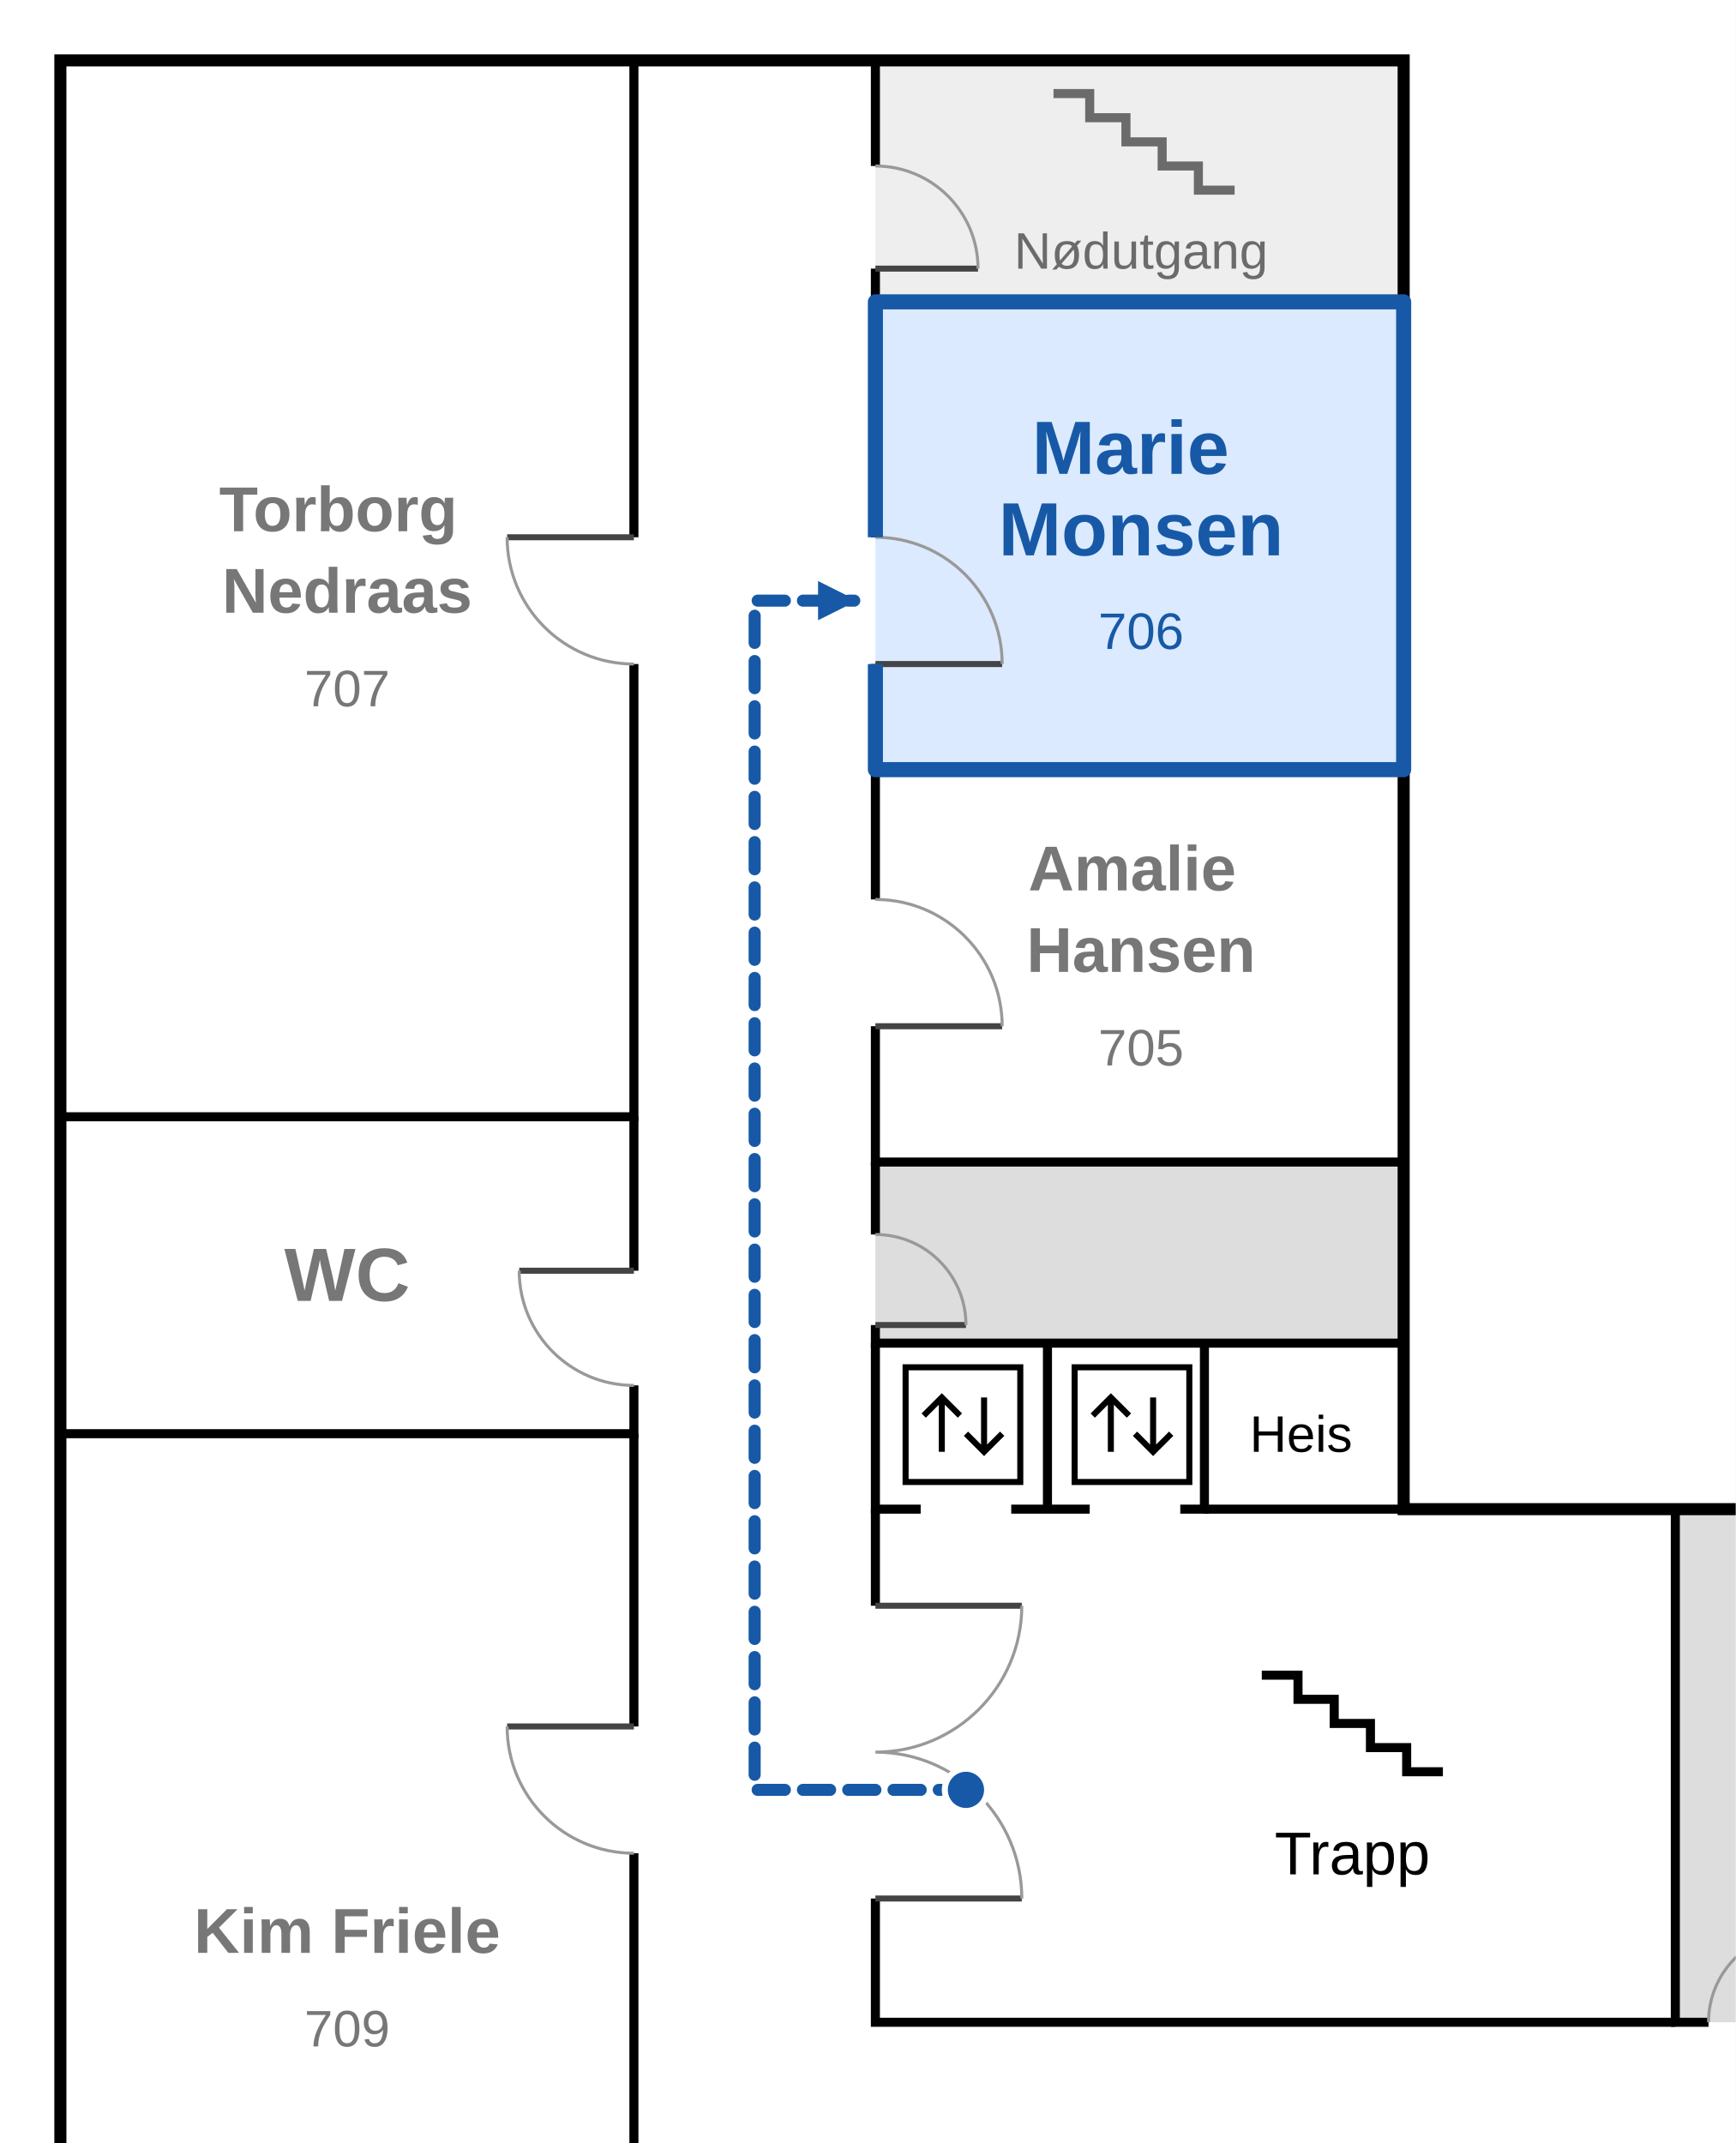
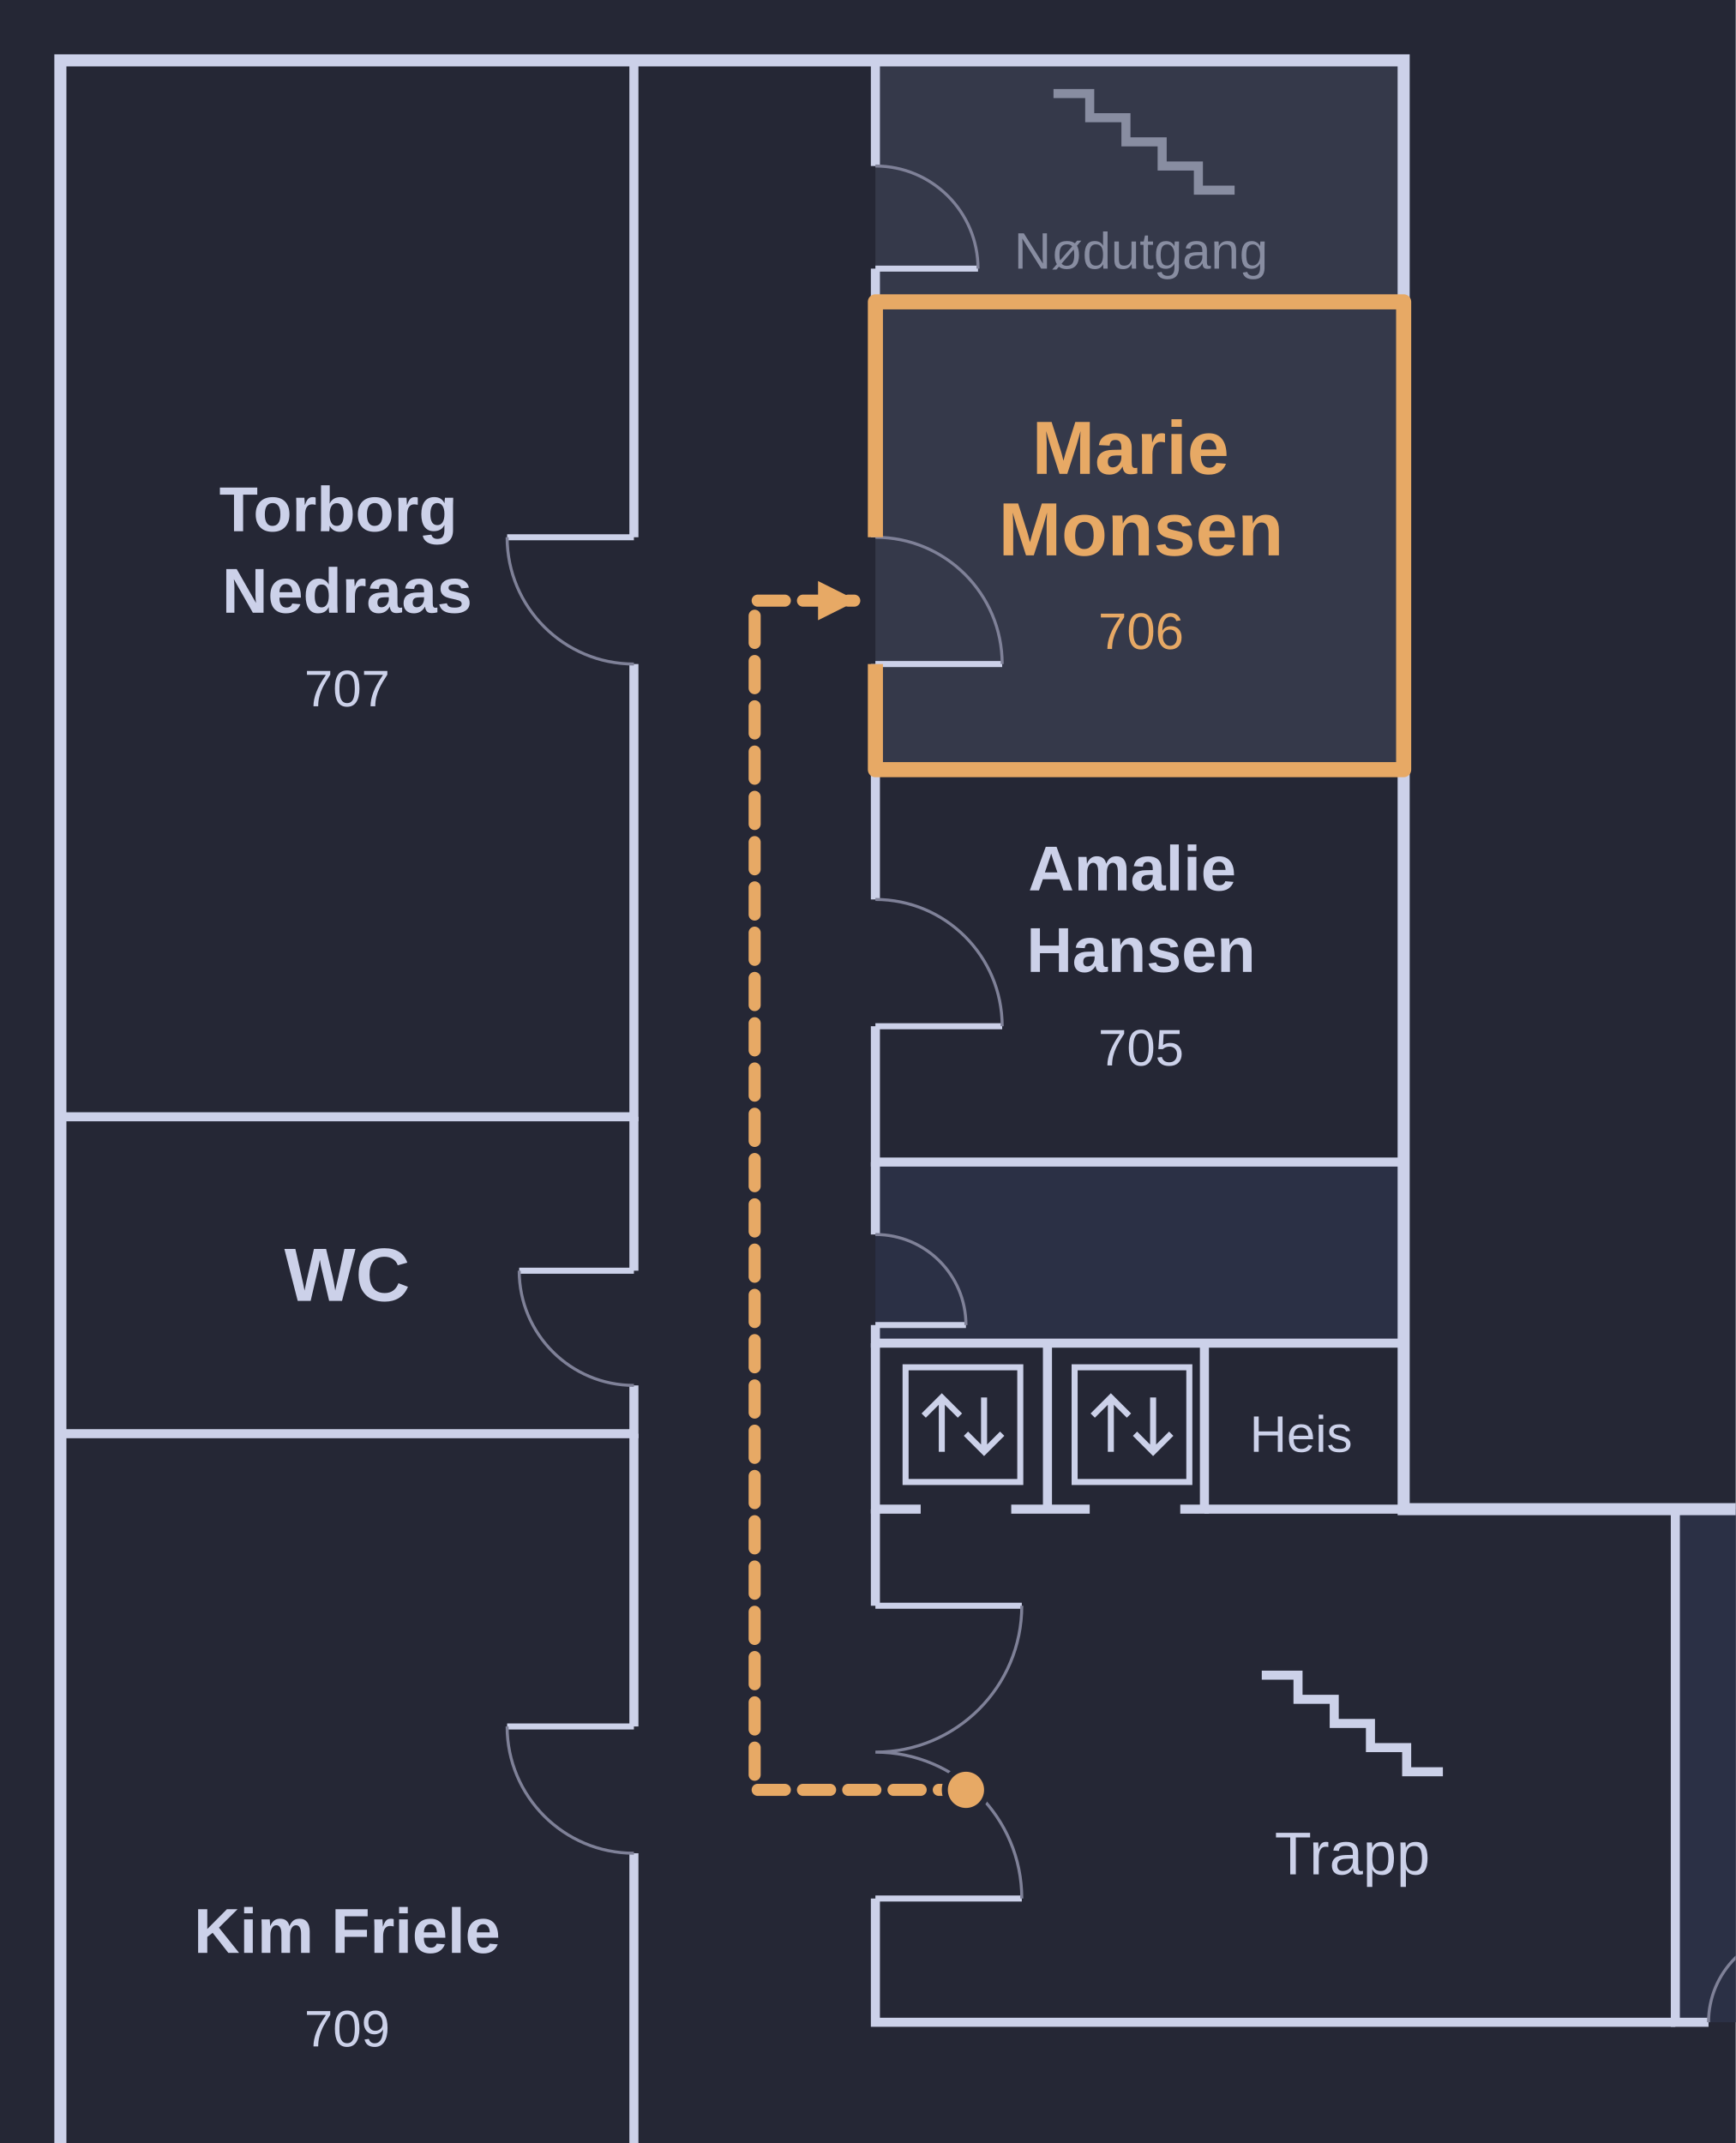
<svg xmlns="http://www.w3.org/2000/svg" xmlns:xlink="http://www.w3.org/1999/xlink" width="575" height="710" viewBox="0 110 575 710" role="img" aria-labelledby="room-706-map-title room-706-map-description" lang="nb">
  <defs>
-     <g id="room-706-stair-symbol" fill="none" stroke="black" stroke-width="3">
+     <g id="room-706-stair-symbol" fill="none" stroke="#ccd1e9" stroke-width="3">
      <path d="M 0,0 H 12 V 8 H 24 V 16 H 36 V 24 H 48 V 32 H 60" />
    </g>
-     <g id="room-706-lift-symbol" fill="none" stroke="black" stroke-width="2">
+     <g id="room-706-lift-symbol" fill="none" stroke="#ccd1e9" stroke-width="2">
      <rect width="38" height="38" />
      <path d="M 12,28 V 10 M 6,16 L 12,10 L 18,16                M 26,10 V 28 M 20,22 L 26,28 L 32,22" />
    </g>
    <clipPath id="room-706-map-crop">
      <rect x="0" y="110" width="575" height="710" />
    </clipPath>
    <marker id="room-706-route-arrow" markerUnits="userSpaceOnUse" markerWidth="13" markerHeight="13" viewBox="0 0 13 13" refX="12" refY="6.5" orient="auto">
-       <path d="M 0,0 L 13,6.5 L 0,13 Z" fill="#1759a6" />
+       <path d="M 0,0 L 13,6.5 L 0,13 Z" fill="#e7a965" />
    </marker>
  </defs>
-   <rect x="0" y="110" width="575" height="710" fill="white" />
+   <rect x="0" y="110" width="575" height="710" fill="#252735" />
  <g clip-path="url(#room-706-map-crop)">
-     <g font-family="Arial, Helvetica, sans-serif" fill="black" transform="translate(-30 20)">
-       <g id="room-706-service-room-fills" fill="#dddddd">
+     <g font-family="Arial, Helvetica, sans-serif" fill="#ccd1e9" transform="translate(-30 20)">
+       <g id="room-706-service-room-fills" fill="#2B3045">
        <rect x="585" y="590" width="160" height="170" />
        <rect x="320" y="475" width="175" height="60" />
      </g>
-       <g id="room-706-emergency-stairwell-fills" fill="#eeeeee">
+       <g id="room-706-emergency-stairwell-fills" fill="#35394a">
        <rect x="320" y="110" width="175" height="80" />
        <rect x="1000" y="590" width="150" height="170" />
      </g>
-       <rect id="room-706-destination-fill" x="320" y="190" width="175" height="155" fill="#dbeafe" />
-       <path id="room-706-outer-walls" d="M 50,110 H 495 V 590 H 1150 V 970 H 50 Z" fill="none" stroke="black" stroke-width="4" />
-       <g fill="none" stroke="black" stroke-width="3">
+       <rect id="room-706-destination-fill" x="320" y="190" width="175" height="155" fill="#35394a" />
+       <path id="room-706-outer-walls" d="M 50,110 H 495 V 590 H 1150 V 970 H 50 Z" fill="none" stroke="#ccd1e9" stroke-width="4" />
+       <g fill="none" stroke="#ccd1e9" stroke-width="3">
        <g id="room-706-room-707" data-room-number="707">
          <path d="M 240,110 V 268 M 240,310 V 460 H 50" />
        </g>
        <g id="room-706-room-706" data-room-number="706">
          <path d="M 495,190 H 320 V 268 M 320,310 V 345 H 495" />
        </g>
        <g id="room-706-room-705" data-room-number="705">
          <path d="M 320,345 V 388 M 320,430 V 475 H 495" />
        </g>
        <g id="room-706-room-710" data-room-number="710">
          <path d="M 240,970 V 820 H 262 M 304,820 H 430 V 970" />
        </g>
        <g id="room-706-room-711" data-room-number="711">
          <path d="M 430,820 H 459 M 501,820 H 690 V 970" />
        </g>
        <g id="room-706-room-712" data-room-number="712">
          <path d="M 690,820 H 810 M 852,820 H 950 V 970" />
        </g>
        <g id="room-706-room-713" data-room-number="713">
          <path d="M 950,820 H 978 M 1020,820 H 1150" />
        </g>
        <g id="room-706-room-714" data-room-number="714">
          <path d="M 745,590 V 760 H 793 M 835,760 H 1000 V 590" />
        </g>
        <g id="room-706-room-716" data-room-number="716">
          <path d="M 585,590 V 760 H 596 M 626,760 H 641 V 700                  H 623 V 653 H 665 V 590" />
        </g>
        <g id="room-706-room-709" data-room-number="709">
          <path d="M 240,565 V 662 M 240,704 V 820" />
        </g>
        <g id="room-706-wc-area">
          <path d="M 240,460 V 511 M 240,549 V 565 H 50" />
        </g>
        <g id="room-706-unlabelled-areas">
          <path d="M 320,475 V 499 M 320,529 V 535 H 495" />
          <path d="M 665,590 V 700 H 681 V 760 H 688 M 724,760 H 745" />
        </g>
        <g id="room-706-main-stairwell">
          <path d="M 429,590 H 585 M 320,590 V 622                  M 320,719 V 760 H 585" />
        </g>
        <g id="room-706-lift-area">
          <path d="M 320,535 V 590 H 335 M 365,590 H 391                  M 421,590 H 429 V 535 M 377,535 V 590" />
        </g>
        <g id="room-706-upper-stairwell">
          <path d="M 320,110 V 145 M 320,179 V 190" />
        </g>
        <g id="room-706-right-stairwell">
          <path d="M 1000,760 H 1079 M 1121,760 H 1150" />
        </g>
      </g>
      <g id="room-706-doors" fill="none">
        <g id="room-706-door-707" transform="translate(240 268) rotate(90)">
-           <path d="M 0,0 V 42" stroke="#444444" stroke-width="2" />
-           <path d="M 0,42 A 42,42 0 0 0 42,0" stroke="#999999" stroke-width="1" />
+           <path d="M 0,0 V 42" stroke="#ccd1e9" stroke-width="2" />
+           <path d="M 0,42 A 42,42 0 0 0 42,0" stroke="#7f8198" stroke-width="1" />
        </g>
        <g id="room-706-door-706" transform="translate(320 310) rotate(-90)">
-           <path d="M 0,0 V 42" stroke="#444444" stroke-width="2" />
-           <path d="M 0,42 A 42,42 0 0 0 42,0" stroke="#999999" stroke-width="1" />
+           <path d="M 0,0 V 42" stroke="#ccd1e9" stroke-width="2" />
+           <path d="M 0,42 A 42,42 0 0 0 42,0" stroke="#7f8198" stroke-width="1" />
        </g>
        <g id="room-706-door-705" transform="translate(320 430) rotate(-90)">
-           <path d="M 0,0 V 42" stroke="#444444" stroke-width="2" />
-           <path d="M 0,42 A 42,42 0 0 0 42,0" stroke="#999999" stroke-width="1" />
+           <path d="M 0,0 V 42" stroke="#ccd1e9" stroke-width="2" />
+           <path d="M 0,42 A 42,42 0 0 0 42,0" stroke="#7f8198" stroke-width="1" />
        </g>
        <g id="room-706-door-709-upper" transform="translate(240 662) rotate(90)">
-           <path d="M 0,0 V 42" stroke="#444444" stroke-width="2" />
-           <path d="M 0,42 A 42,42 0 0 0 42,0" stroke="#999999" stroke-width="1" />
+           <path d="M 0,0 V 42" stroke="#ccd1e9" stroke-width="2" />
+           <path d="M 0,42 A 42,42 0 0 0 42,0" stroke="#7f8198" stroke-width="1" />
        </g>
        <g id="room-706-door-wc" transform="translate(240 511) rotate(90)">
-           <path d="M 0,0 V 38" stroke="#444444" stroke-width="2" />
-           <path d="M 0,38 A 38,38 0 0 0 38,0" stroke="#999999" stroke-width="1" />
+           <path d="M 0,0 V 38" stroke="#ccd1e9" stroke-width="2" />
+           <path d="M 0,38 A 38,38 0 0 0 38,0" stroke="#7f8198" stroke-width="1" />
        </g>
        <g id="room-706-door-710" transform="translate(262 820) rotate(0)">
-           <path d="M 0,0 V 42" stroke="#444444" stroke-width="2" />
-           <path d="M 0,42 A 42,42 0 0 0 42,0" stroke="#999999" stroke-width="1" />
+           <path d="M 0,0 V 42" stroke="#ccd1e9" stroke-width="2" />
+           <path d="M 0,42 A 42,42 0 0 0 42,0" stroke="#7f8198" stroke-width="1" />
        </g>
        <g id="room-706-door-711" transform="translate(459 820) rotate(0)">
-           <path d="M 0,0 V 42" stroke="#444444" stroke-width="2" />
-           <path d="M 0,42 A 42,42 0 0 0 42,0" stroke="#999999" stroke-width="1" />
+           <path d="M 0,0 V 42" stroke="#ccd1e9" stroke-width="2" />
+           <path d="M 0,42 A 42,42 0 0 0 42,0" stroke="#7f8198" stroke-width="1" />
        </g>
        <g id="room-706-door-712" transform="translate(810 820) rotate(0)">
-           <path d="M 0,0 V 42" stroke="#444444" stroke-width="2" />
-           <path d="M 0,42 A 42,42 0 0 0 42,0" stroke="#999999" stroke-width="1" />
+           <path d="M 0,0 V 42" stroke="#ccd1e9" stroke-width="2" />
+           <path d="M 0,42 A 42,42 0 0 0 42,0" stroke="#7f8198" stroke-width="1" />
        </g>
        <g id="room-706-door-713" transform="translate(978 820) rotate(0)">
-           <path d="M 0,0 V 42" stroke="#444444" stroke-width="2" />
-           <path d="M 0,42 A 42,42 0 0 0 42,0" stroke="#999999" stroke-width="1" />
+           <path d="M 0,0 V 42" stroke="#ccd1e9" stroke-width="2" />
+           <path d="M 0,42 A 42,42 0 0 0 42,0" stroke="#7f8198" stroke-width="1" />
        </g>
        <g id="room-706-door-714-left" transform="translate(835 760) rotate(180)">
-           <path d="M 0,0 V 42" stroke="#444444" stroke-width="2" />
-           <path d="M 0,42 A 42,42 0 0 0 42,0" stroke="#999999" stroke-width="1" />
+           <path d="M 0,0 V 42" stroke="#ccd1e9" stroke-width="2" />
+           <path d="M 0,42 A 42,42 0 0 0 42,0" stroke="#7f8198" stroke-width="1" />
        </g>
        <g id="room-706-door-716" transform="translate(626 760) rotate(180)">
-           <path d="M 0,0 V 30" stroke="#444444" stroke-width="2" />
-           <path d="M 0,30 A 30,30 0 0 0 30,0" stroke="#999999" stroke-width="1" />
+           <path d="M 0,0 V 30" stroke="#ccd1e9" stroke-width="2" />
+           <path d="M 0,30 A 30,30 0 0 0 30,0" stroke="#7f8198" stroke-width="1" />
        </g>
        <g id="room-706-door-service-by-714" transform="translate(724 760) rotate(180)">
-           <path d="M 0,0 V 36" stroke="#444444" stroke-width="2" />
-           <path d="M 0,36 A 36,36 0 0 0 36,0" stroke="#999999" stroke-width="1" />
+           <path d="M 0,0 V 36" stroke="#ccd1e9" stroke-width="2" />
+           <path d="M 0,36 A 36,36 0 0 0 36,0" stroke="#7f8198" stroke-width="1" />
        </g>
        <g id="room-706-door-service-by-705" transform="translate(320 529) rotate(-90)">
-           <path d="M 0,0 V 30" stroke="#444444" stroke-width="2" />
-           <path d="M 0,30 A 30,30 0 0 0 30,0" stroke="#999999" stroke-width="1" />
+           <path d="M 0,0 V 30" stroke="#ccd1e9" stroke-width="2" />
+           <path d="M 0,30 A 30,30 0 0 0 30,0" stroke="#7f8198" stroke-width="1" />
        </g>
        <g id="room-706-door-upper-emergency" transform="translate(320 179) rotate(-90)">
-           <path d="M 0,0 V 34" stroke="#444444" stroke-width="2" />
-           <path d="M 0,34 A 34,34 0 0 0 34,0" stroke="#999999" stroke-width="1" />
+           <path d="M 0,0 V 34" stroke="#ccd1e9" stroke-width="2" />
+           <path d="M 0,34 A 34,34 0 0 0 34,0" stroke="#7f8198" stroke-width="1" />
        </g>
        <g id="room-706-door-right-emergency" transform="translate(1121 760) rotate(180)">
-           <path d="M 0,0 V 42" stroke="#444444" stroke-width="2" />
-           <path d="M 0,42 A 42,42 0 0 0 42,0" stroke="#999999" stroke-width="1" />
+           <path d="M 0,0 V 42" stroke="#ccd1e9" stroke-width="2" />
+           <path d="M 0,42 A 42,42 0 0 0 42,0" stroke="#7f8198" stroke-width="1" />
        </g>
        <g id="room-706-main-stairwell-double-door">
-           <path d="M 320,622 H 368.5 M 320,719 H 368.5" stroke="#444444" stroke-width="2" />
-           <path d="M 368.5,622 A 48.5,48.5 0 0 1 320,670.5 M 368.5,719 A 48.5,48.5 0 0 0 320,670.5" stroke="#999999" stroke-width="1" />
-         </g>
-       </g>
-       <path id="room-706-destination-outline" d="M 320,268 V 190 H 495 V 345 H 320 V 310" fill="none" stroke="#1759a6" stroke-width="5" stroke-linejoin="round" />
-       <g id="room-706-room-labels" font-size="21" text-anchor="middle" fill="#777777">
+           <path d="M 320,622 H 368.5 M 320,719 H 368.5" stroke="#ccd1e9" stroke-width="2" />
+           <path d="M 368.5,622 A 48.5,48.5 0 0 1 320,670.5 M 368.5,719 A 48.5,48.5 0 0 0 320,670.5" stroke="#7f8198" stroke-width="1" />
+         </g>
+       </g>
+       <path id="room-706-destination-outline" d="M 320,268 V 190 H 495 V 345 H 320 V 310" fill="none" stroke="#e7a965" stroke-width="5" stroke-linejoin="round" />
+       <g id="room-706-room-labels" font-size="21" text-anchor="middle" fill="#ccd1e9">
        <g id="room-706-label-707">
          <text x="145" y="266" font-weight="bold">
            <tspan x="145" dy="0">Torborg</tspan>
            <tspan x="145" dy="27">Nedraas</tspan>
          </text>
          <text x="145" y="324" font-size="17">707</text>
        </g>
-         <g id="room-706-label-706" fill="#1759a6" font-size="25">
+         <g id="room-706-label-706" fill="#e7a965" font-size="25">
          <text x="408" y="247" font-weight="bold">
            <tspan x="408" dy="0">Marie</tspan>
            <tspan x="408" dy="27">Monsen</tspan>
          </text>
          <text x="408" y="305" font-size="17">706</text>
        </g>
        <g id="room-706-label-705">
          <text x="408" y="385" font-weight="bold">
            <tspan x="408" dy="0">Amalie</tspan>
            <tspan x="408" dy="27">Hansen</tspan>
          </text>
          <text x="408" y="443" font-size="17">705</text>
        </g>
        <g id="room-706-label-709">
          <text x="145" y="737" font-weight="bold">
            <tspan x="145" dy="0">Kim Friele</tspan>
          </text>
          <text x="145" y="768" font-size="17">709</text>
        </g>
        <g id="room-706-label-710">
          <text x="335" y="890" font-weight="bold">
            <tspan x="335" dy="0">Lucie Wolf</tspan>
          </text>
          <text x="335" y="921" font-size="17">710</text>
        </g>
        <g id="room-706-label-711">
          <text x="560" y="890" font-weight="bold">
            <tspan x="560" dy="0">Fanny Schnelle</tspan>
          </text>
          <text x="560" y="921" font-size="17">711</text>
        </g>
        <g id="room-706-label-712">
          <text x="820" y="890" font-weight="bold">
            <tspan x="820" dy="0">Amalie Skram</tspan>
          </text>
          <text x="820" y="921" font-size="17">712</text>
        </g>
        <g id="room-706-label-713">
          <text x="1050" y="890" font-weight="bold">
            <tspan x="1050" dy="0">Anne Gullestad</tspan>
          </text>
          <text x="1050" y="921" font-size="17">713</text>
        </g>
        <g id="room-706-label-714">
          <text x="873" y="671" font-weight="bold">
            <tspan x="873" dy="0">Valborg Platou</tspan>
          </text>
          <text x="873" y="702" font-size="17">714</text>
        </g>
-         <text id="room-706-label-716" x="624" y="631" font-size="17" fill="#777777">716</text>
+         <text id="room-706-label-716" x="624" y="631" font-size="17" fill="#ccd1e9">716</text>
        <text id="room-706-label-wc" x="145" y="521" font-size="25" font-weight="bold">WC</text>
      </g>
      <g id="room-706-stairs-and-lifts" font-size="20" text-anchor="middle">
        <g id="room-706-upper-emergency-exit" opacity="0.55">
          <use xlink:href="#room-706-stair-symbol" x="379" y="121" />
          <text x="408" y="179" font-size="17">Nødutgang</text>
        </g>
        <use xlink:href="#room-706-lift-symbol" x="330" y="543" />
        <use xlink:href="#room-706-lift-symbol" x="386" y="543" />
        <text x="461" y="571" font-size="17">Heis</text>
        <use xlink:href="#room-706-stair-symbol" x="448" y="645" />
        <text x="478" y="711">Trapp</text>
        <g id="room-706-right-emergency-exit" opacity="0.55">
          <use xlink:href="#room-706-stair-symbol" x="1045" y="625" />
          <text x="1075" y="698" font-size="17">Nødutgang</text>
        </g>
      </g>
      <g id="room-706-route" fill="none" stroke-linejoin="round" stroke-linecap="round">
-         <path d="M 350,683 H 280 V 289 H 313" stroke="white" stroke-width="8" />
-         <path d="M 350,683 H 280 V 289 H 313" stroke="#1759a6" stroke-width="4" stroke-dasharray="9 6" marker-end="url(#room-706-route-arrow)" />
-         <circle cx="350" cy="683" r="7" fill="#1759a6" stroke="white" stroke-width="2" />
+         <path d="M 350,683 H 280 V 289 H 313" stroke="#252735" stroke-width="8" />
+         <path d="M 350,683 H 280 V 289 H 313" stroke="#e7a965" stroke-width="4" stroke-dasharray="9 6" marker-end="url(#room-706-route-arrow)" />
+         <circle cx="350" cy="683" r="7" fill="#e7a965" stroke="#252735" stroke-width="2" />
      </g>
    </g>
  </g>
</svg>
